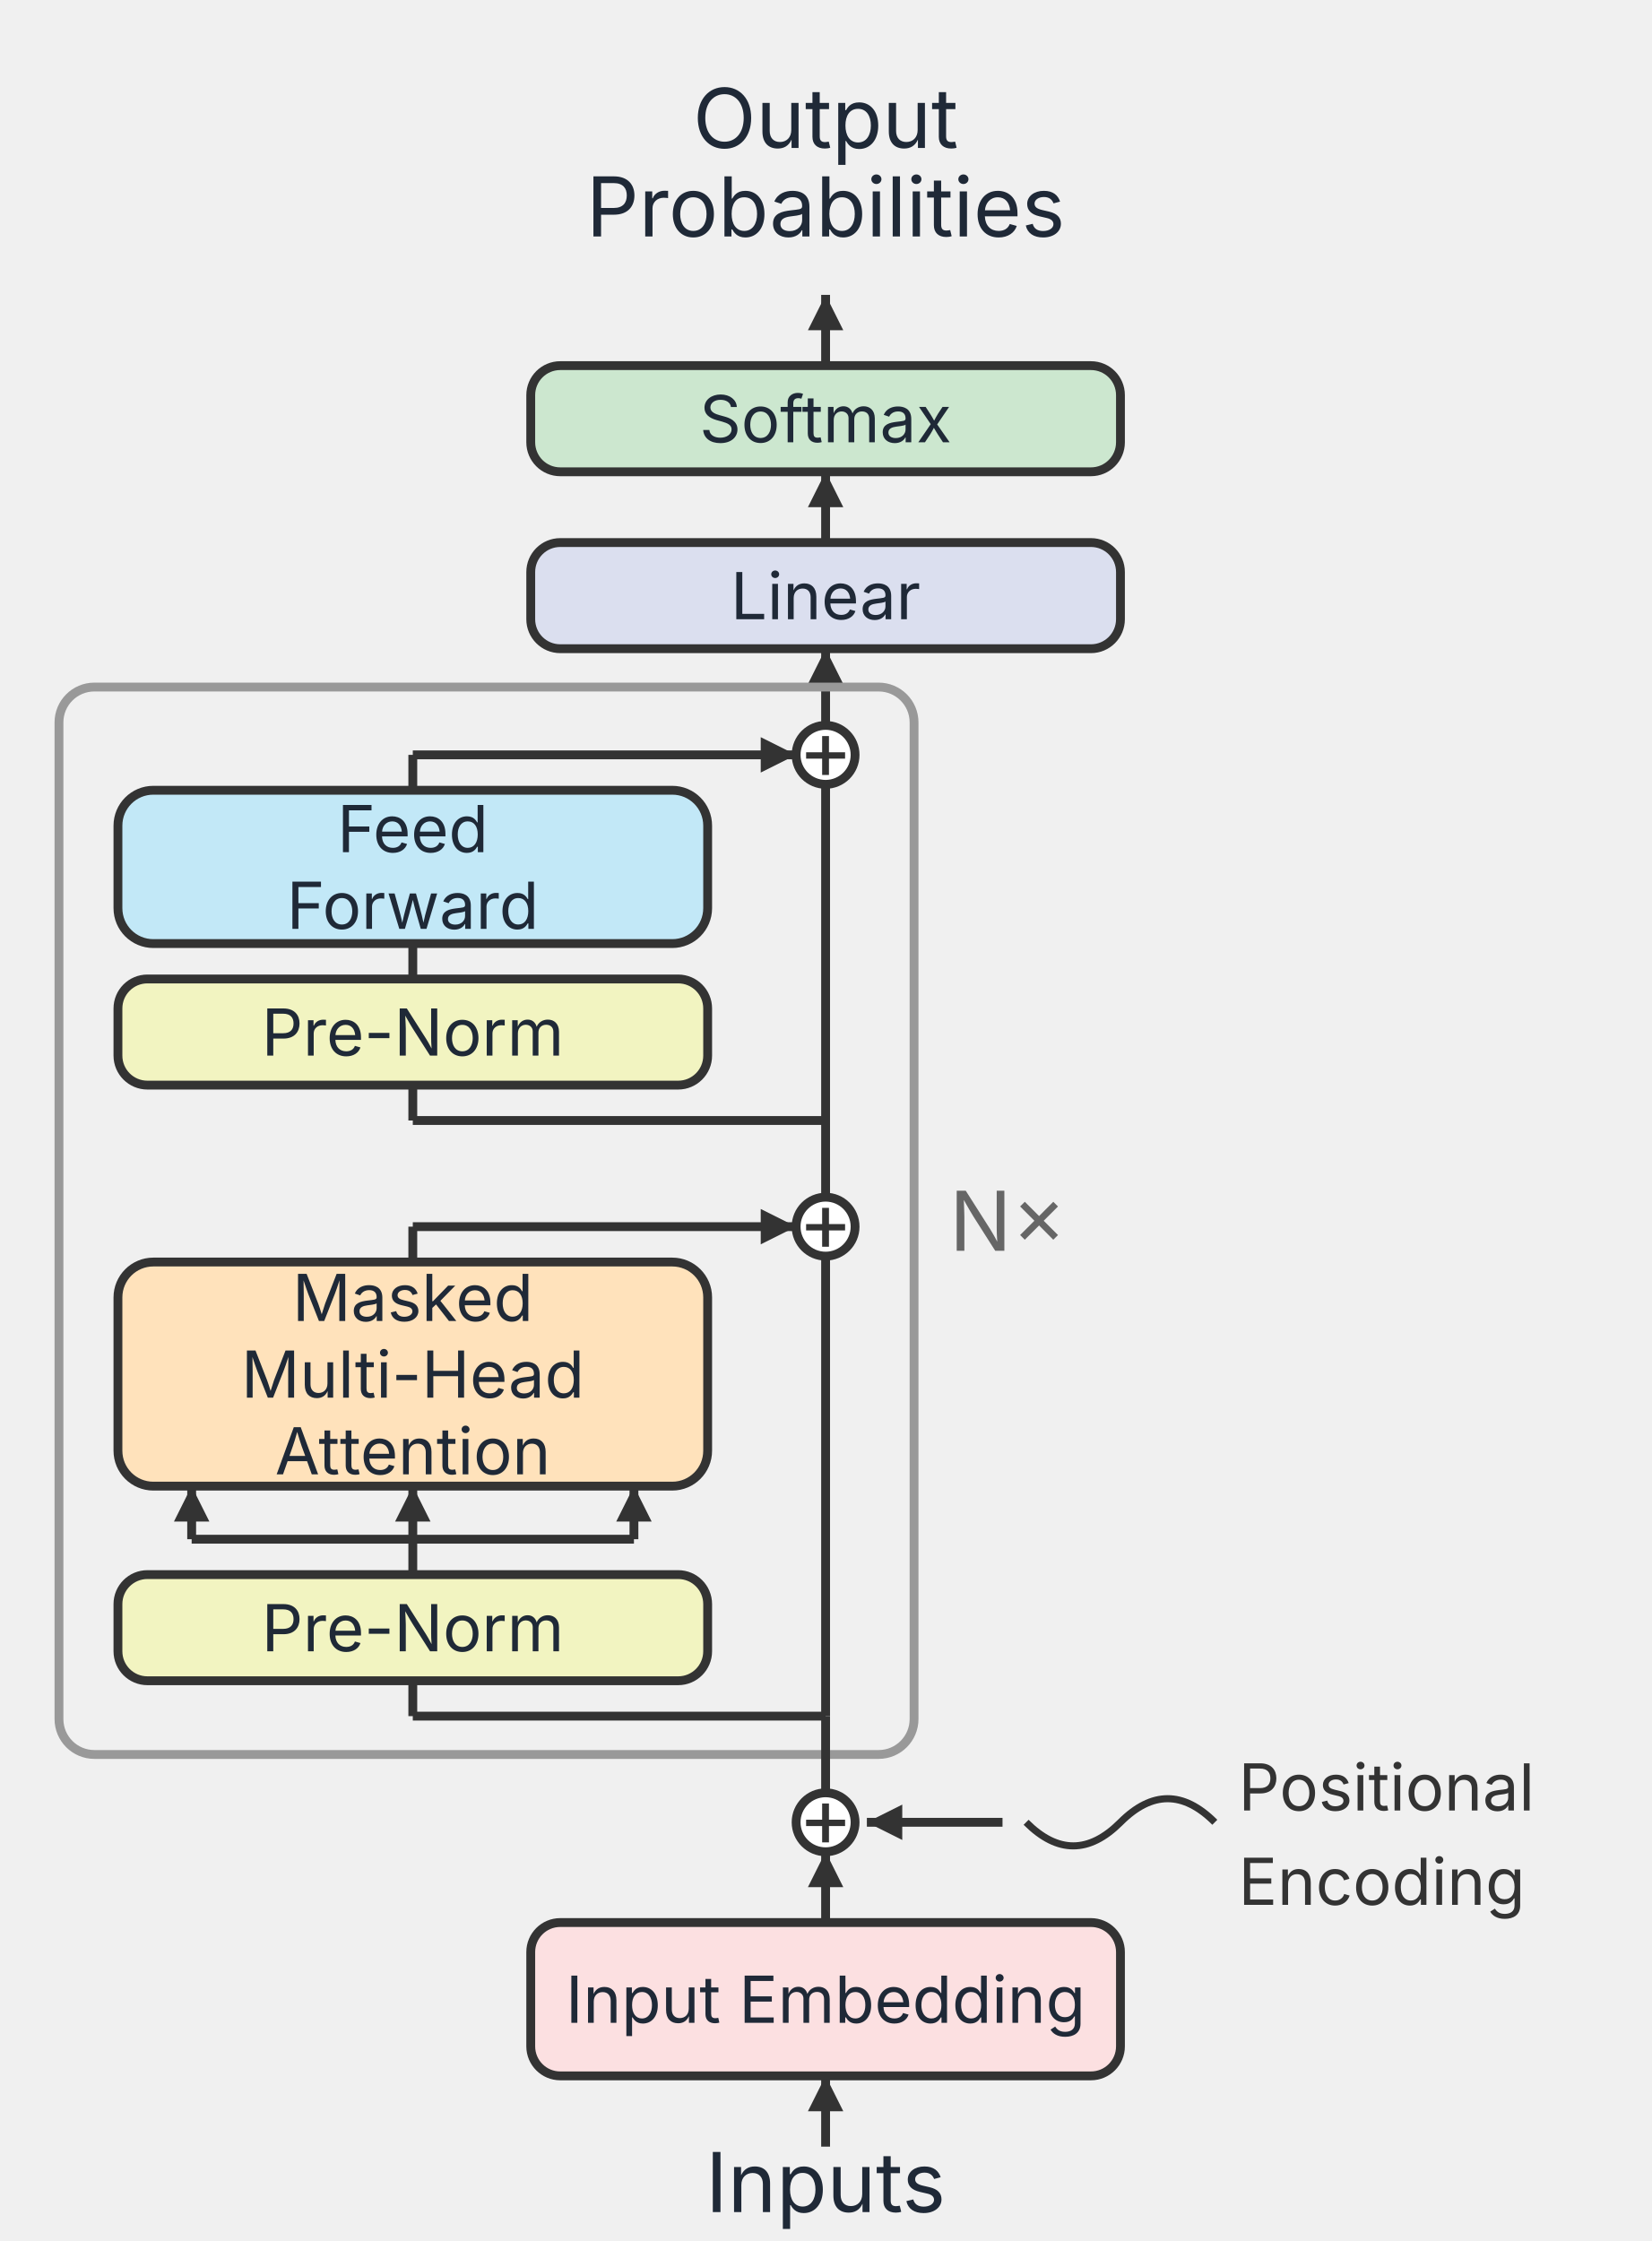
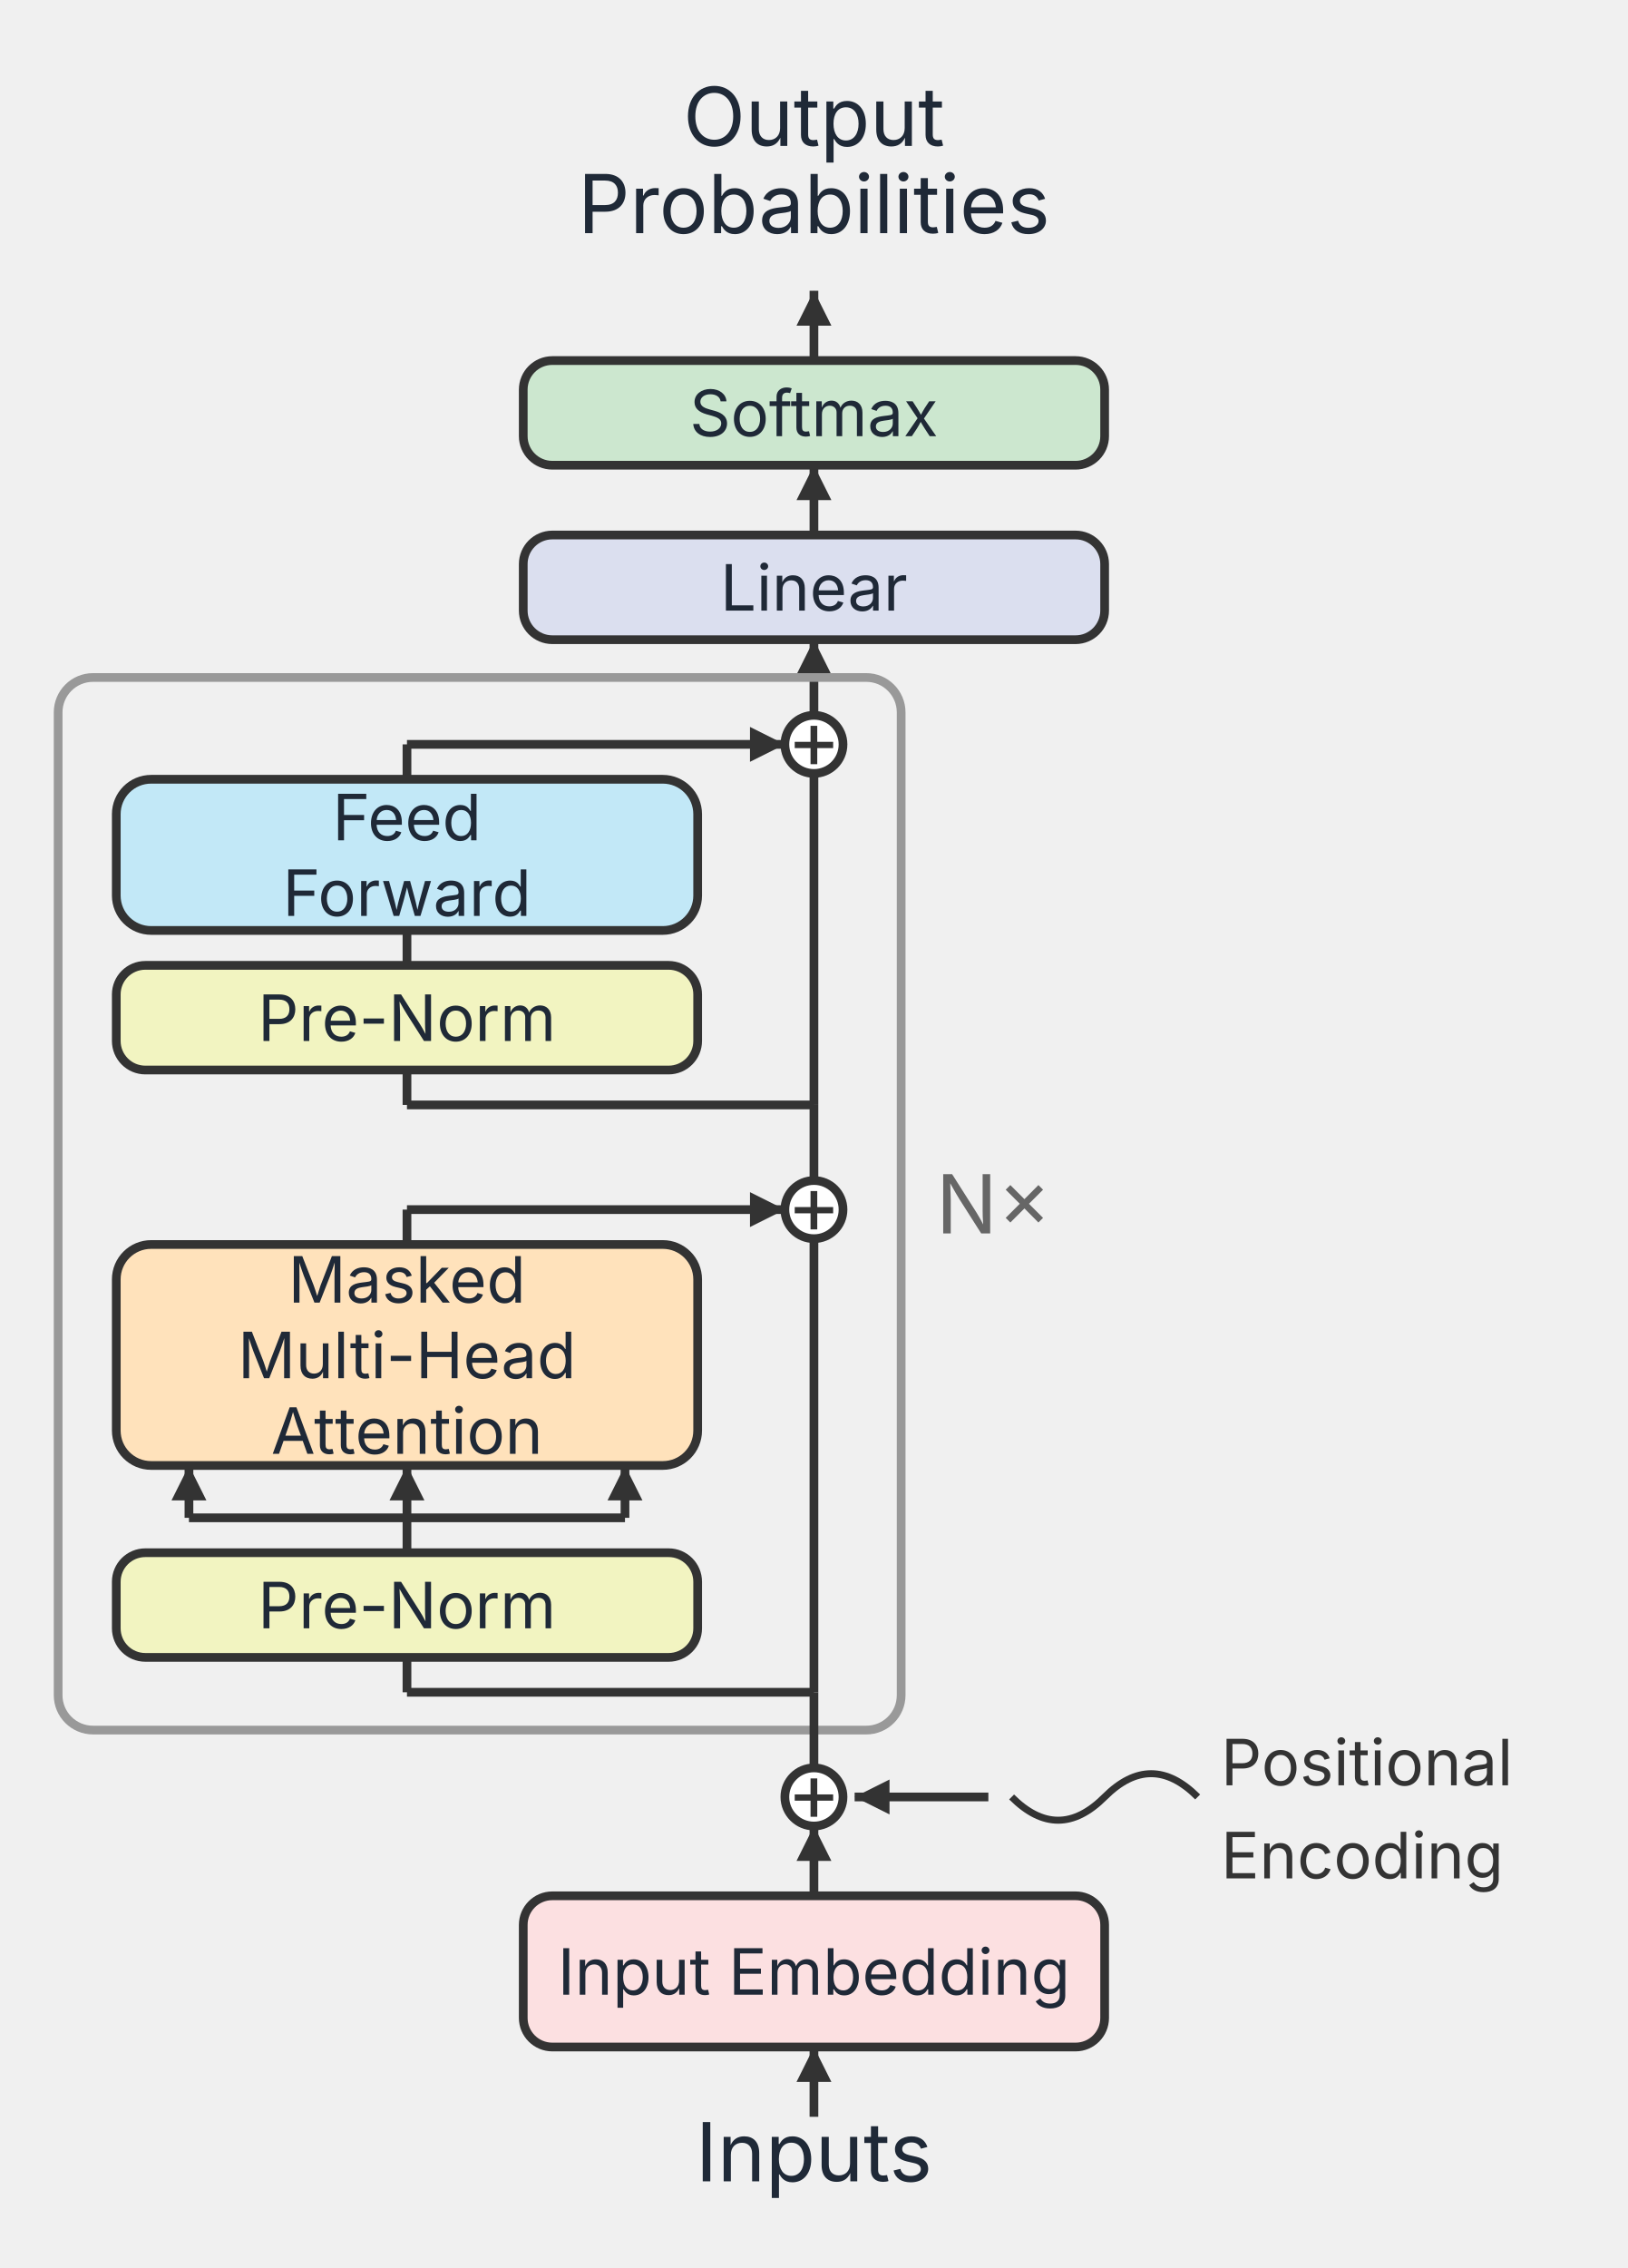
- <svg xmlns="http://www.w3.org/2000/svg" baseProfile="full" height="380px" version="1.1" viewBox="0 0 280 380" width="280px">
+ <svg xmlns="http://www.w3.org/2000/svg" baseProfile="full" height="390.0px" version="1.1" viewBox="0 0 280 390.0" width="280px">
  <defs>
    <marker id="arrowhead" markerHeight="4" markerWidth="4" orient="auto" refX="4" refY="2.0">
      <polygon fill="#374151" points="0,0 4,2.0 0,4" />
    </marker>
    <marker id="arrowhead_333333" markerHeight="4" markerWidth="4" orient="auto" refX="4" refY="2.0">
      <polygon fill="#333333" points="0,0 4,2.0 0,4" />
    </marker>
  </defs>
  <text dominant-baseline="central" fill="#1F2937" font-family="Inter, Segoe UI, Helvetica, Arial, sans-serif" font-size="14px" text-anchor="middle" x="140" y="20">Output</text>
  <text dominant-baseline="central" fill="#1F2937" font-family="Inter, Segoe UI, Helvetica, Arial, sans-serif" font-size="14px" text-anchor="middle" x="140" y="35">Probabilities</text>
  <line marker-end="url(#arrowhead_333333)" stroke="#333333" stroke-width="1.5" x1="140" x2="140" y1="62" y2="50" />
  <rect fill="#cce7cf" height="18" rx="5" ry="5" stroke="#333333" stroke-width="1.5" width="100" x="90.0" y="62" />
  <text dominant-baseline="central" fill="#1F2937" font-family="Inter, Segoe UI, Helvetica, Arial, sans-serif" font-size="11px" text-anchor="middle" x="140.0" y="71.0">Softmax</text>
  <line marker-end="url(#arrowhead_333333)" stroke="#333333" stroke-width="1.5" x1="140" x2="140" y1="92" y2="80" />
  <rect fill="#dbdfef" height="18" rx="5" ry="5" stroke="#333333" stroke-width="1.5" width="100" x="90.0" y="92" />
  <text dominant-baseline="central" fill="#1F2937" font-family="Inter, Segoe UI, Helvetica, Arial, sans-serif" font-size="11px" text-anchor="middle" x="140.0" y="101.0">Linear</text>
  <line marker-end="url(#arrowhead_333333)" stroke="#333333" stroke-width="1.5" x1="140" x2="140" y1="123" y2="110" />
  <circle cx="140" cy="128" fill="white" r="5" stroke="#333333" stroke-width="1.5" />
  <text dominant-baseline="central" fill="#333333" font-family="Inter, Segoe UI, Helvetica, Arial, sans-serif" font-size="14px" text-anchor="middle" x="140" y="127">+</text>
  <rect fill="#c2e8f7" height="26" rx="6" ry="6" stroke="#333333" stroke-width="1.5" width="100" x="20.0" y="134" />
  <text dominant-baseline="central" fill="#1F2937" font-family="Inter, Segoe UI, Helvetica, Arial, sans-serif" font-size="11px" text-anchor="middle" x="70" y="140.5">Feed</text>
  <text dominant-baseline="central" fill="#1F2937" font-family="Inter, Segoe UI, Helvetica, Arial, sans-serif" font-size="11px" text-anchor="middle" x="70" y="153.5">Forward</text>
  <line stroke="#333333" stroke-width="1.5" x1="70" x2="70" y1="134" y2="128" />
  <line marker-end="url(#arrowhead_333333)" stroke="#333333" stroke-width="1.5" x1="70" x2="135" y1="128" y2="128" />
  <rect fill="#f2f4c1" height="18" rx="5" ry="5" stroke="#333333" stroke-width="1.5" width="100" x="20.0" y="166" />
  <text dominant-baseline="central" fill="#1F2937" font-family="Inter, Segoe UI, Helvetica, Arial, sans-serif" font-size="11px" text-anchor="middle" x="70.0" y="175.0">Pre-Norm</text>
  <line stroke="#333333" stroke-width="1.5" x1="70" x2="70" y1="166" y2="160" />
  <line stroke="#333333" stroke-width="1.5" x1="140" x2="140" y1="133" y2="190" />
  <line stroke="#333333" stroke-width="1.5" x1="70" x2="140" y1="190" y2="190" />
  <line stroke="#333333" stroke-width="1.5" x1="70" x2="70" y1="190" y2="184" />
  <line stroke="#333333" stroke-width="1.5" x1="140" x2="140" y1="190" y2="203" />
  <circle cx="140" cy="208" fill="white" r="5" stroke="#333333" stroke-width="1.5" />
  <text dominant-baseline="central" fill="#333333" font-family="Inter, Segoe UI, Helvetica, Arial, sans-serif" font-size="14px" text-anchor="middle" x="140" y="207">+</text>
  <rect fill="#ffe2bb" height="38" rx="6" ry="6" stroke="#333333" stroke-width="1.5" width="100" x="20.0" y="214" />
  <text dominant-baseline="central" fill="#1F2937" font-family="Inter, Segoe UI, Helvetica, Arial, sans-serif" font-size="11px" text-anchor="middle" x="70" y="220.0">Masked</text>
  <text dominant-baseline="central" fill="#1F2937" font-family="Inter, Segoe UI, Helvetica, Arial, sans-serif" font-size="11px" text-anchor="middle" x="70" y="233.0">Multi-Head</text>
  <text dominant-baseline="central" fill="#1F2937" font-family="Inter, Segoe UI, Helvetica, Arial, sans-serif" font-size="11px" text-anchor="middle" x="70" y="246.0">Attention</text>
  <line stroke="#333333" stroke-width="1.5" x1="70" x2="70" y1="214" y2="208" />
  <line marker-end="url(#arrowhead_333333)" stroke="#333333" stroke-width="1.5" x1="70" x2="135" y1="208" y2="208" />
  <line stroke="#333333" stroke-width="1.5" x1="70" x2="32.5" y1="261.0" y2="261.0" />
  <line stroke="#333333" stroke-width="1.5" x1="70" x2="107.5" y1="261.0" y2="261.0" />
  <line marker-end="url(#arrowhead_333333)" stroke="#333333" stroke-width="1.5" x1="32.5" x2="32.5" y1="261.0" y2="252" />
  <line marker-end="url(#arrowhead_333333)" stroke="#333333" stroke-width="1.5" x1="107.5" x2="107.5" y1="261.0" y2="252" />
  <rect fill="#f2f4c1" height="18" rx="5" ry="5" stroke="#333333" stroke-width="1.5" width="100" x="20.0" y="267.0" />
  <text dominant-baseline="central" fill="#1F2937" font-family="Inter, Segoe UI, Helvetica, Arial, sans-serif" font-size="11px" text-anchor="middle" x="70.0" y="276.0">Pre-Norm</text>
  <line marker-end="url(#arrowhead_333333)" stroke="#333333" stroke-width="1.5" x1="70" x2="70" y1="267.0" y2="252" />
  <line stroke="#333333" stroke-width="1.5" x1="140" x2="140" y1="213" y2="291.0" />
  <line stroke="#333333" stroke-width="1.5" x1="70" x2="140" y1="291.0" y2="291.0" />
  <line stroke="#333333" stroke-width="1.5" x1="70" x2="70" y1="291.0" y2="285.0" />
  <rect fill="none" height="181.0" rx="6" stroke="#999" stroke-width="1.5" width="145.0" x="10.0" y="116.5" />
  <text dominant-baseline="central" fill="#666666" font-family="Inter, Segoe UI, Helvetica, Arial, sans-serif" font-size="14px" text-anchor="start" x="161.0" y="207.0">N×</text>
  <line stroke="#333333" stroke-width="1.5" x1="140" x2="140" y1="291.0" y2="309.0" />
  <circle cx="140" cy="309.0" fill="white" r="5" stroke="#333333" stroke-width="1.5" />
  <text dominant-baseline="central" fill="#333333" font-family="Inter, Segoe UI, Helvetica, Arial, sans-serif" font-size="14px" text-anchor="middle" x="140" y="308.0">+</text>
  <text dominant-baseline="central" fill="#333333" font-family="Inter, Segoe UI, Helvetica, Arial, sans-serif" font-size="11px" text-anchor="start" x="210" y="303.0">Positional</text>
  <text dominant-baseline="central" fill="#333333" font-family="Inter, Segoe UI, Helvetica, Arial, sans-serif" font-size="11px" text-anchor="start" x="210" y="319.0">Encoding</text>
  <path d="M206,309.0 q-8,-8 -16,0 q-8,8 -16,0" fill="none" stroke="#333333" stroke-width="1.2" />
  <line marker-end="url(#arrowhead_333333)" stroke="#333333" stroke-width="1.5" x1="170" x2="147" y1="309.0" y2="309.0" />
  <line marker-end="url(#arrowhead_333333)" stroke="#333333" stroke-width="1.5" x1="140" x2="140" y1="326.0" y2="314.0" />
  <rect fill="#fce0e1" height="26" rx="5" ry="5" stroke="#333333" stroke-width="1.5" width="100" x="90.0" y="326.0" />
  <text dominant-baseline="central" fill="#1F2937" font-family="Inter, Segoe UI, Helvetica, Arial, sans-serif" font-size="11px" text-anchor="middle" x="140.0" y="339.0">Input Embedding</text>
  <line marker-end="url(#arrowhead_333333)" stroke="#333333" stroke-width="1.5" x1="140" x2="140" y1="364.0" y2="352.0" />
  <text dominant-baseline="central" fill="#1F2937" font-family="Inter, Segoe UI, Helvetica, Arial, sans-serif" font-size="14px" text-anchor="middle" x="140" y="370.0">Inputs</text>
</svg>
